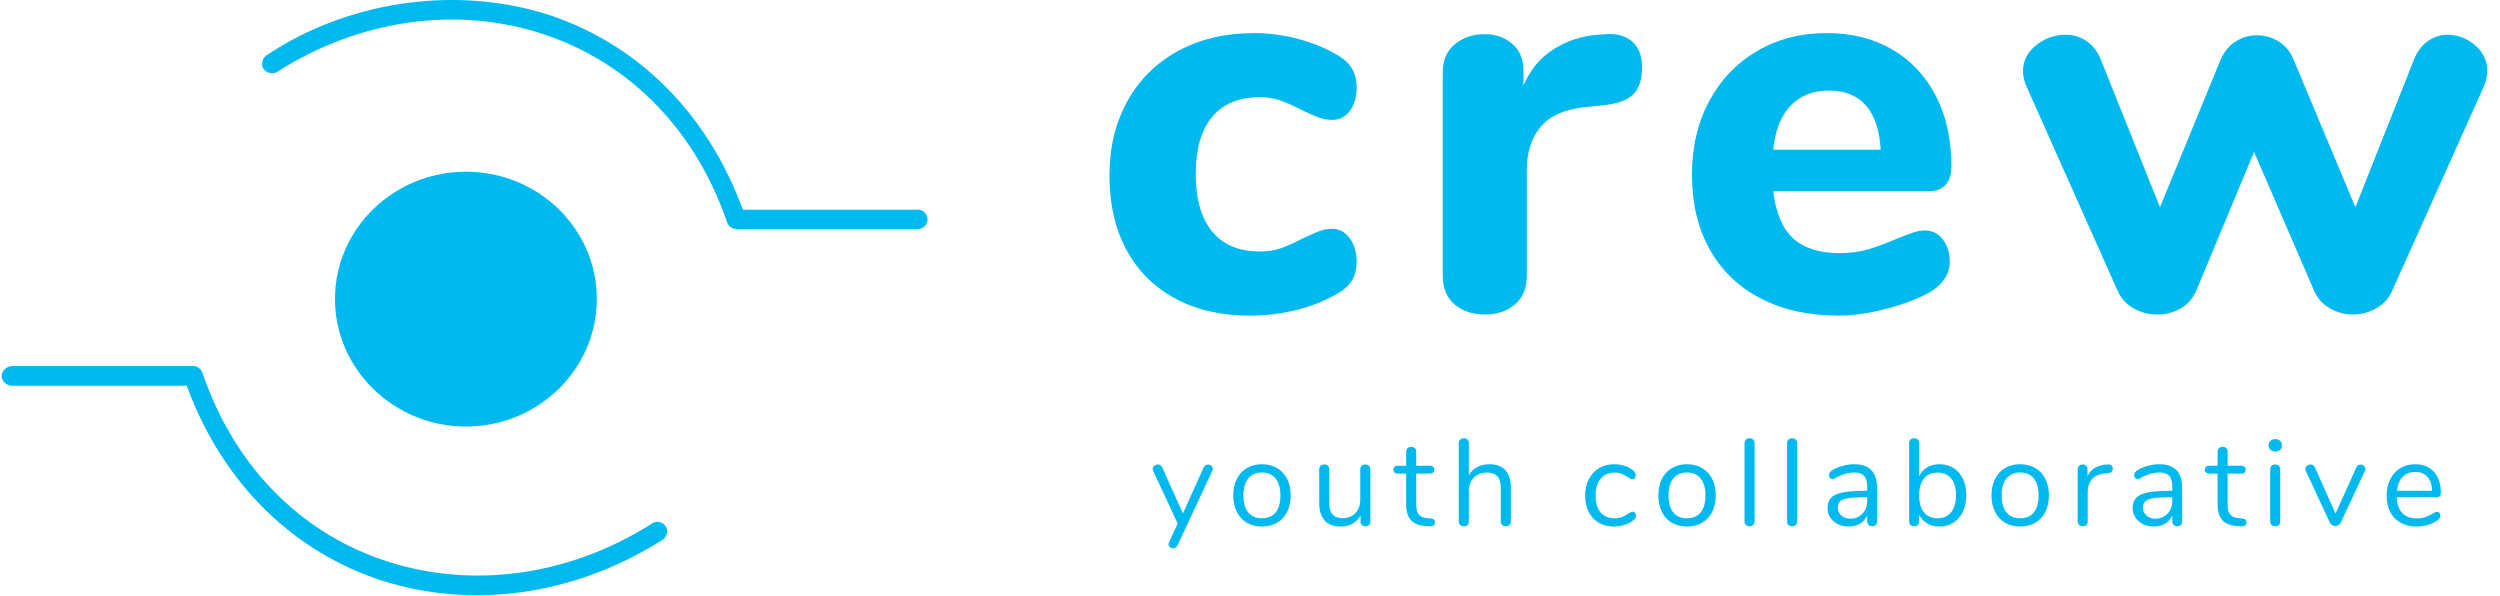
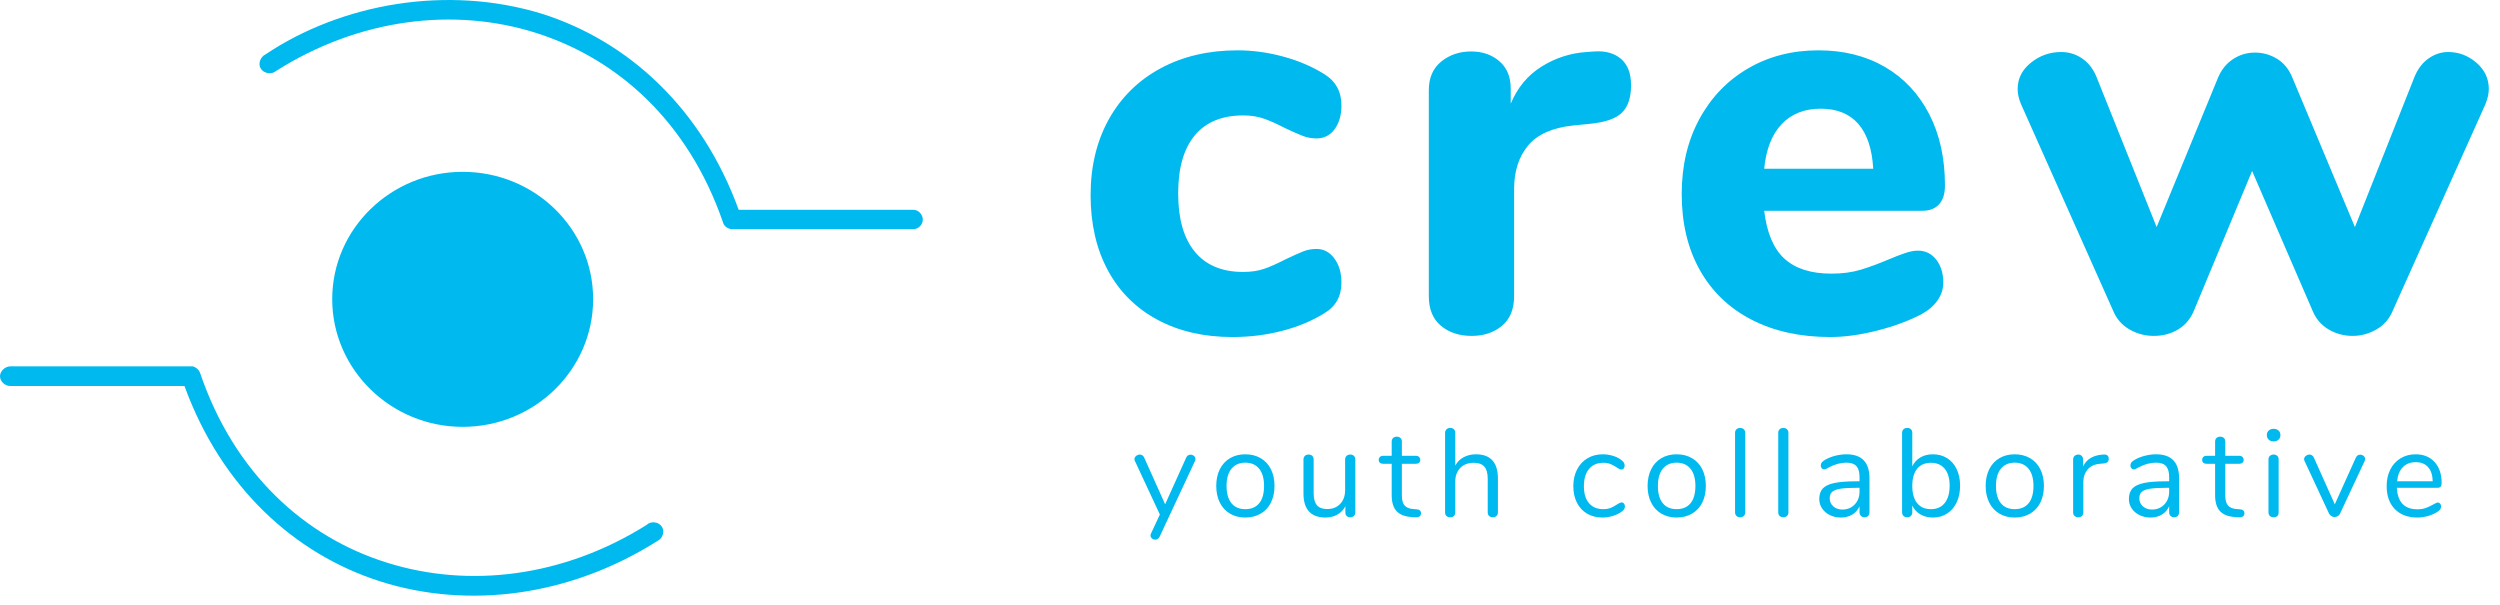
- <svg xmlns="http://www.w3.org/2000/svg" width="105px" height="25px" viewBox="0 0 105 25" version="1.1">
+ <svg xmlns="http://www.w3.org/2000/svg" width="149px" height="36px" viewBox="0 0 149 36" version="1.1">
  <defs />
  <g id="Page-1" stroke="none" stroke-width="1" fill="none" fill-rule="evenodd">
-     <g id="Schedule" transform="translate(-48, -34)" fill="#00BAEF">
-       <g id="header">
-         <g id="cyc-logo-full-color" transform="translate(48.06944, 34)">
-           <path d="M22.86,0.585 C26.485,1.737 29.571,4.54 31.129,8.805 L38.469,8.805 C38.694,8.791 38.889,8.997 38.889,9.219 C38.889,9.425 38.694,9.632 38.469,9.617 L30.859,9.617 C30.679,9.617 30.514,9.499 30.47,9.337 C29.016,5.131 26.05,2.473 22.59,1.382 C19.13,0.29 15.13,0.776 11.64,2.975 C11.459,3.137 11.131,3.093 10.995,2.887 C10.86,2.695 10.966,2.386 11.19,2.281 C14.381,0.156 18.83,-0.656 22.86,0.584 L22.86,0.585 Z M19.498,7.212 C22.538,7.212 24.996,9.602 24.996,12.555 C24.996,15.507 22.538,17.914 19.498,17.914 C16.472,17.914 14,15.507 14,12.555 C14,9.604 16.472,7.212 19.498,7.212 Z M8.119,15.375 C8.254,15.404 8.388,15.523 8.432,15.655 C9.871,19.861 12.837,22.533 16.297,23.611 C19.772,24.703 23.757,24.216 27.248,22.031 C27.428,21.853 27.756,21.897 27.892,22.104 C28.027,22.31 27.921,22.605 27.697,22.709 C24.012,25.026 19.757,25.573 16.043,24.406 C12.403,23.254 9.331,20.45 7.773,16.2 L0.433,16.2 C0.21,16.202 0,16.01 0,15.788 C0,15.582 0.21,15.375 0.434,15.375 L8.119,15.375 Z" id="Combined-Shape" />
-           <g id="Group-5" transform="translate(46.52778, 1.388889)">
-             <path d="M2.759,11.146 C1.871,10.666 1.189,9.985 0.713,9.103 C0.238,8.22 0,7.183 0,5.991 C0,4.799 0.253,3.75 0.76,2.845 C1.267,1.939 1.98,1.238 2.899,0.743 C3.819,0.248 4.879,0 6.079,0 C6.703,0 7.33,0.085 7.962,0.255 C8.593,0.426 9.158,0.666 9.657,0.975 C10.14,1.269 10.382,1.703 10.382,2.276 C10.382,2.678 10.288,3.007 10.101,3.263 C9.914,3.518 9.665,3.646 9.353,3.646 C9.15,3.646 8.959,3.611 8.78,3.541 C8.601,3.472 8.363,3.367 8.067,3.228 C7.74,3.057 7.447,2.926 7.19,2.833 C6.933,2.74 6.641,2.694 6.313,2.694 C5.44,2.694 4.774,2.968 4.314,3.518 C3.854,4.068 3.624,4.869 3.624,5.921 C3.624,6.974 3.854,7.779 4.314,8.336 C4.774,8.894 5.44,9.172 6.313,9.172 C6.641,9.172 6.929,9.13 7.178,9.045 C7.428,8.96 7.732,8.824 8.09,8.638 C8.387,8.499 8.62,8.395 8.792,8.325 C8.963,8.255 9.15,8.22 9.353,8.22 C9.649,8.22 9.895,8.352 10.09,8.615 C10.284,8.878 10.382,9.211 10.382,9.614 C10.382,10.186 10.14,10.612 9.657,10.891 C9.158,11.2 8.581,11.44 7.927,11.611 C7.272,11.781 6.586,11.866 5.869,11.866 C4.684,11.866 3.648,11.626 2.759,11.146 Z M21.96,0.36 C22.232,0.6 22.369,0.96 22.369,1.44 C22.369,1.951 22.244,2.33 21.995,2.578 C21.745,2.825 21.301,2.98 20.662,3.042 L19.96,3.112 C19.103,3.205 18.483,3.483 18.102,3.948 C17.72,4.412 17.529,5.008 17.529,5.736 L17.529,10.171 C17.529,10.713 17.361,11.123 17.026,11.402 C16.691,11.68 16.274,11.82 15.775,11.82 C15.261,11.82 14.836,11.68 14.501,11.402 C14.165,11.123 13.998,10.713 13.998,10.171 L13.998,1.649 C13.998,1.138 14.169,0.743 14.512,0.464 C14.855,0.186 15.268,0.046 15.752,0.046 C16.219,0.046 16.609,0.182 16.921,0.453 C17.232,0.724 17.388,1.099 17.388,1.579 L17.388,2.206 C17.669,1.54 18.094,1.029 18.663,0.673 C19.232,0.317 19.851,0.116 20.522,0.07 L20.849,0.046 C21.317,0.015 21.687,0.12 21.96,0.36 Z M34.999,8.662 C35.194,8.909 35.291,9.227 35.291,9.614 C35.291,9.877 35.213,10.121 35.057,10.345 C34.901,10.57 34.683,10.759 34.403,10.914 C33.873,11.193 33.257,11.421 32.555,11.599 C31.854,11.777 31.207,11.866 30.615,11.866 C29.368,11.866 28.28,11.626 27.353,11.146 C26.425,10.666 25.712,9.981 25.213,9.091 C24.714,8.201 24.465,7.152 24.465,5.945 C24.465,4.784 24.707,3.754 25.19,2.856 C25.673,1.958 26.343,1.258 27.201,0.755 C28.058,0.252 29.032,0 30.124,0 C31.168,0 32.084,0.228 32.871,0.685 C33.658,1.142 34.27,1.792 34.707,2.636 C35.143,3.479 35.361,4.466 35.361,5.596 C35.361,5.937 35.279,6.196 35.116,6.374 C34.952,6.552 34.722,6.641 34.426,6.641 L27.879,6.641 C27.988,7.555 28.269,8.216 28.721,8.627 C29.173,9.037 29.82,9.242 30.661,9.242 C31.113,9.242 31.519,9.188 31.877,9.08 C32.236,8.971 32.633,8.824 33.07,8.638 C33.288,8.545 33.498,8.464 33.701,8.395 C33.904,8.325 34.083,8.29 34.239,8.29 C34.551,8.29 34.804,8.414 34.999,8.662 Z M28.604,3.054 C28.198,3.479 27.957,4.095 27.879,4.9 L32.392,4.9 C32.345,4.079 32.138,3.46 31.772,3.042 C31.406,2.624 30.887,2.415 30.217,2.415 C29.547,2.415 29.009,2.628 28.604,3.054 Z M55.392,0.325 C55.641,0.155 55.906,0.07 56.187,0.07 C56.623,0.07 57.013,0.217 57.356,0.511 C57.699,0.805 57.87,1.169 57.87,1.602 C57.87,1.788 57.824,1.997 57.73,2.229 L53.895,10.775 C53.755,11.115 53.529,11.375 53.217,11.553 C52.905,11.731 52.578,11.82 52.235,11.82 C51.877,11.82 51.545,11.731 51.241,11.553 C50.937,11.375 50.715,11.115 50.575,10.775 L48.073,4.993 L45.665,10.775 C45.524,11.115 45.306,11.375 45.01,11.553 C44.714,11.731 44.379,11.82 44.005,11.82 C43.646,11.82 43.311,11.731 42.999,11.553 C42.687,11.375 42.461,11.115 42.321,10.775 L38.51,2.229 C38.416,2.013 38.369,1.804 38.369,1.602 C38.369,1.169 38.552,0.805 38.919,0.511 C39.285,0.217 39.702,0.07 40.17,0.07 C40.482,0.07 40.766,0.155 41.023,0.325 C41.28,0.495 41.479,0.743 41.619,1.068 L44.121,7.315 L46.67,1.115 C46.81,0.79 47.017,0.538 47.29,0.36 C47.563,0.182 47.863,0.093 48.19,0.093 C48.517,0.093 48.821,0.178 49.102,0.348 C49.382,0.519 49.593,0.774 49.733,1.115 L52.329,7.315 L54.807,1.068 C54.948,0.743 55.142,0.495 55.392,0.325 Z" id="crew" />
-             <path d="M4.137,18.124 C4.189,18.124 4.236,18.141 4.278,18.176 C4.319,18.21 4.34,18.253 4.34,18.305 C4.34,18.336 4.333,18.364 4.319,18.388 L2.856,21.522 C2.839,21.56 2.813,21.59 2.78,21.61 C2.747,21.631 2.714,21.641 2.679,21.641 C2.627,21.641 2.581,21.625 2.541,21.592 C2.501,21.559 2.481,21.517 2.481,21.466 C2.481,21.438 2.488,21.41 2.502,21.383 L2.866,20.602 L1.835,18.388 C1.821,18.364 1.814,18.338 1.814,18.31 C1.814,18.259 1.838,18.214 1.885,18.176 C1.931,18.138 1.983,18.119 2.038,18.119 C2.073,18.119 2.107,18.129 2.14,18.15 C2.173,18.171 2.198,18.2 2.215,18.238 L3.085,20.178 L3.955,18.248 C3.993,18.166 4.054,18.124 4.137,18.124 Z M5.771,20.566 C5.588,20.459 5.448,20.306 5.349,20.108 C5.25,19.909 5.2,19.679 5.2,19.417 C5.2,19.155 5.25,18.925 5.349,18.727 C5.448,18.528 5.588,18.376 5.771,18.269 C5.953,18.162 6.164,18.109 6.403,18.109 C6.643,18.109 6.855,18.162 7.039,18.269 C7.223,18.376 7.364,18.528 7.463,18.727 C7.562,18.925 7.612,19.155 7.612,19.417 C7.612,19.679 7.562,19.909 7.463,20.108 C7.364,20.306 7.223,20.459 7.039,20.566 C6.855,20.672 6.643,20.726 6.403,20.726 C6.164,20.726 5.953,20.672 5.771,20.566 Z M6.979,20.134 C7.113,19.97 7.179,19.731 7.179,19.417 C7.179,19.11 7.112,18.873 6.976,18.706 C6.841,18.539 6.65,18.455 6.403,18.455 C6.157,18.455 5.966,18.539 5.83,18.706 C5.695,18.873 5.627,19.11 5.627,19.417 C5.627,19.728 5.694,19.966 5.828,20.131 C5.962,20.297 6.153,20.379 6.403,20.379 C6.653,20.379 6.845,20.297 6.979,20.134 Z M10.901,18.176 C10.938,18.214 10.956,18.264 10.956,18.326 L10.956,20.514 C10.956,20.572 10.938,20.621 10.901,20.659 C10.865,20.697 10.814,20.716 10.748,20.716 C10.685,20.716 10.636,20.697 10.599,20.661 C10.563,20.625 10.545,20.578 10.545,20.519 L10.545,20.26 C10.465,20.412 10.353,20.528 10.209,20.607 C10.065,20.686 9.902,20.726 9.722,20.726 C9.42,20.726 9.192,20.642 9.039,20.475 C8.887,20.308 8.81,20.06 8.81,19.733 L8.81,18.326 C8.81,18.264 8.829,18.214 8.867,18.176 C8.906,18.138 8.958,18.119 9.024,18.119 C9.09,18.119 9.141,18.138 9.177,18.176 C9.214,18.214 9.232,18.264 9.232,18.326 L9.232,19.722 C9.232,19.947 9.277,20.111 9.367,20.216 C9.458,20.322 9.6,20.374 9.795,20.374 C10.017,20.374 10.196,20.303 10.331,20.159 C10.466,20.016 10.534,19.828 10.534,19.593 L10.534,18.326 C10.534,18.264 10.553,18.214 10.591,18.176 C10.63,18.138 10.682,18.119 10.748,18.119 C10.814,18.119 10.865,18.138 10.901,18.176 Z M13.675,20.55 C13.675,20.609 13.654,20.653 13.61,20.682 C13.567,20.711 13.502,20.722 13.415,20.716 L13.274,20.705 C12.997,20.684 12.792,20.602 12.66,20.457 C12.528,20.312 12.462,20.093 12.462,19.8 L12.462,18.502 L12.113,18.502 C12.054,18.502 12.008,18.487 11.975,18.458 C11.942,18.428 11.925,18.39 11.925,18.341 C11.925,18.29 11.942,18.248 11.975,18.217 C12.008,18.186 12.054,18.171 12.113,18.171 L12.462,18.171 L12.462,17.586 C12.462,17.521 12.481,17.47 12.519,17.434 C12.557,17.397 12.609,17.379 12.675,17.379 C12.738,17.379 12.788,17.397 12.826,17.434 C12.865,17.47 12.884,17.521 12.884,17.586 L12.884,18.171 L13.462,18.171 C13.517,18.171 13.562,18.186 13.595,18.217 C13.628,18.248 13.644,18.29 13.644,18.341 C13.644,18.39 13.628,18.428 13.595,18.458 C13.562,18.487 13.517,18.502 13.462,18.502 L12.884,18.502 L12.884,19.821 C12.884,20.01 12.923,20.147 13.001,20.232 C13.079,20.316 13.196,20.364 13.352,20.374 L13.493,20.384 C13.615,20.395 13.675,20.45 13.675,20.55 Z M16.629,18.359 C16.782,18.527 16.858,18.776 16.858,19.107 L16.858,20.509 C16.858,20.574 16.839,20.625 16.801,20.661 C16.763,20.697 16.712,20.716 16.65,20.716 C16.584,20.716 16.532,20.697 16.494,20.661 C16.455,20.625 16.436,20.574 16.436,20.509 L16.436,19.117 C16.436,18.893 16.39,18.728 16.298,18.621 C16.206,18.514 16.06,18.46 15.858,18.46 C15.626,18.46 15.44,18.531 15.301,18.672 C15.162,18.814 15.093,19.005 15.093,19.247 L15.093,20.509 C15.093,20.574 15.074,20.625 15.038,20.661 C15.001,20.697 14.95,20.716 14.884,20.716 C14.818,20.716 14.766,20.697 14.728,20.661 C14.69,20.625 14.671,20.574 14.671,20.509 L14.671,17.219 C14.671,17.16 14.691,17.112 14.731,17.074 C14.771,17.036 14.822,17.017 14.884,17.017 C14.95,17.017 15.001,17.035 15.038,17.072 C15.074,17.108 15.093,17.157 15.093,17.219 L15.093,18.574 C15.176,18.422 15.292,18.307 15.442,18.228 C15.591,18.148 15.761,18.109 15.952,18.109 C16.251,18.109 16.476,18.192 16.629,18.359 Z M20.549,20.566 C20.367,20.459 20.227,20.307 20.128,20.11 C20.029,19.914 19.979,19.686 19.979,19.428 C19.979,19.169 20.03,18.94 20.133,18.74 C20.235,18.54 20.378,18.384 20.562,18.274 C20.747,18.164 20.958,18.109 21.198,18.109 C21.33,18.109 21.461,18.127 21.591,18.163 C21.721,18.199 21.835,18.252 21.932,18.321 C21.995,18.362 22.039,18.403 22.065,18.442 C22.091,18.482 22.104,18.526 22.104,18.574 C22.104,18.622 22.091,18.662 22.065,18.693 C22.039,18.724 22.005,18.74 21.964,18.74 C21.939,18.74 21.913,18.733 21.885,18.719 C21.858,18.705 21.834,18.691 21.815,18.678 C21.796,18.664 21.783,18.655 21.776,18.652 C21.686,18.593 21.6,18.547 21.518,18.512 C21.437,18.478 21.337,18.46 21.219,18.46 C20.965,18.46 20.768,18.546 20.628,18.716 C20.487,18.887 20.417,19.124 20.417,19.428 C20.417,19.731 20.487,19.966 20.628,20.131 C20.768,20.297 20.965,20.379 21.219,20.379 C21.337,20.379 21.438,20.362 21.523,20.328 C21.609,20.293 21.694,20.247 21.781,20.188 C21.819,20.164 21.856,20.143 21.891,20.126 C21.925,20.109 21.955,20.1 21.979,20.1 C22.017,20.1 22.049,20.116 22.076,20.147 C22.102,20.178 22.115,20.217 22.115,20.266 C22.115,20.31 22.102,20.351 22.078,20.387 C22.054,20.423 22.009,20.464 21.943,20.509 C21.845,20.574 21.728,20.627 21.591,20.666 C21.454,20.706 21.316,20.726 21.177,20.726 C20.941,20.726 20.732,20.672 20.549,20.566 Z M23.623,20.566 C23.441,20.459 23.3,20.306 23.201,20.108 C23.102,19.909 23.053,19.679 23.053,19.417 C23.053,19.155 23.102,18.925 23.201,18.727 C23.3,18.528 23.441,18.376 23.623,18.269 C23.805,18.162 24.016,18.109 24.256,18.109 C24.495,18.109 24.707,18.162 24.891,18.269 C25.075,18.376 25.217,18.528 25.316,18.727 C25.415,18.925 25.464,19.155 25.464,19.417 C25.464,19.679 25.415,19.909 25.316,20.108 C25.217,20.306 25.075,20.459 24.891,20.566 C24.707,20.672 24.495,20.726 24.256,20.726 C24.016,20.726 23.805,20.672 23.623,20.566 Z M24.831,20.134 C24.965,19.97 25.032,19.731 25.032,19.417 C25.032,19.11 24.964,18.873 24.829,18.706 C24.693,18.539 24.502,18.455 24.256,18.455 C24.009,18.455 23.818,18.539 23.683,18.706 C23.547,18.873 23.48,19.11 23.48,19.417 C23.48,19.728 23.547,19.966 23.68,20.131 C23.814,20.297 24.006,20.379 24.256,20.379 C24.506,20.379 24.698,20.297 24.831,20.134 Z M26.733,20.661 C26.693,20.625 26.673,20.574 26.673,20.509 L26.673,17.224 C26.673,17.159 26.693,17.108 26.733,17.072 C26.773,17.035 26.824,17.017 26.887,17.017 C26.946,17.017 26.995,17.035 27.035,17.072 C27.075,17.108 27.095,17.159 27.095,17.224 L27.095,20.509 C27.095,20.574 27.075,20.625 27.035,20.661 C26.995,20.697 26.946,20.716 26.887,20.716 C26.824,20.716 26.773,20.697 26.733,20.661 Z M28.52,20.661 C28.48,20.625 28.46,20.574 28.46,20.509 L28.46,17.224 C28.46,17.159 28.48,17.108 28.52,17.072 C28.56,17.035 28.611,17.017 28.674,17.017 C28.733,17.017 28.782,17.035 28.822,17.072 C28.862,17.108 28.882,17.159 28.882,17.224 L28.882,20.509 C28.882,20.574 28.862,20.625 28.822,20.661 C28.782,20.697 28.733,20.716 28.674,20.716 C28.611,20.716 28.56,20.697 28.52,20.661 Z M32.237,19.102 L32.237,20.509 C32.237,20.571 32.218,20.621 32.182,20.659 C32.146,20.697 32.096,20.716 32.034,20.716 C31.971,20.716 31.921,20.697 31.883,20.659 C31.844,20.621 31.825,20.571 31.825,20.509 L31.825,20.26 C31.759,20.409 31.659,20.523 31.523,20.604 C31.388,20.685 31.231,20.726 31.054,20.726 C30.891,20.726 30.741,20.693 30.604,20.628 C30.467,20.562 30.358,20.471 30.278,20.353 C30.198,20.236 30.159,20.107 30.159,19.966 C30.159,19.776 30.207,19.628 30.304,19.523 C30.402,19.418 30.561,19.342 30.784,19.296 C31.006,19.249 31.315,19.226 31.711,19.226 L31.825,19.226 L31.825,19.055 C31.825,18.848 31.783,18.697 31.698,18.6 C31.613,18.503 31.475,18.455 31.284,18.455 C31.047,18.455 30.808,18.519 30.565,18.647 C30.471,18.705 30.405,18.734 30.367,18.734 C30.325,18.734 30.291,18.719 30.263,18.688 C30.235,18.657 30.221,18.617 30.221,18.569 C30.221,18.521 30.236,18.478 30.265,18.442 C30.295,18.406 30.343,18.369 30.409,18.331 C30.53,18.262 30.668,18.208 30.823,18.168 C30.977,18.128 31.131,18.109 31.284,18.109 C31.919,18.109 32.237,18.44 32.237,19.102 Z M31.625,20.185 C31.758,20.046 31.825,19.866 31.825,19.645 L31.825,19.495 L31.731,19.495 C31.426,19.495 31.193,19.508 31.034,19.534 C30.874,19.559 30.76,19.603 30.692,19.663 C30.625,19.723 30.591,19.812 30.591,19.929 C30.591,20.064 30.64,20.175 30.739,20.263 C30.838,20.351 30.962,20.395 31.112,20.395 C31.32,20.395 31.491,20.325 31.625,20.185 Z M35.451,18.269 C35.621,18.376 35.753,18.528 35.847,18.724 C35.94,18.921 35.987,19.148 35.987,19.407 C35.987,19.669 35.94,19.899 35.847,20.097 C35.753,20.296 35.621,20.45 35.451,20.56 C35.281,20.671 35.084,20.726 34.862,20.726 C34.664,20.726 34.492,20.683 34.344,20.597 C34.196,20.51 34.084,20.388 34.008,20.229 L34.008,20.509 C34.008,20.571 33.99,20.621 33.953,20.659 C33.917,20.697 33.866,20.716 33.8,20.716 C33.734,20.716 33.682,20.697 33.644,20.659 C33.605,20.621 33.586,20.571 33.586,20.509 L33.586,17.219 C33.586,17.16 33.605,17.112 33.644,17.074 C33.682,17.036 33.734,17.017 33.8,17.017 C33.866,17.017 33.917,17.035 33.953,17.072 C33.99,17.108 34.008,17.157 34.008,17.219 L34.008,18.605 C34.084,18.447 34.196,18.324 34.344,18.238 C34.492,18.152 34.664,18.109 34.862,18.109 C35.084,18.109 35.281,18.162 35.451,18.269 Z M35.352,20.123 C35.487,19.953 35.555,19.714 35.555,19.407 C35.555,19.107 35.487,18.874 35.352,18.709 C35.216,18.543 35.025,18.46 34.779,18.46 C34.532,18.46 34.342,18.543 34.209,18.709 C34.075,18.874 34.008,19.11 34.008,19.417 C34.008,19.724 34.075,19.961 34.209,20.128 C34.342,20.296 34.532,20.379 34.779,20.379 C35.025,20.379 35.216,20.294 35.352,20.123 Z M37.615,20.566 C37.433,20.459 37.293,20.306 37.194,20.108 C37.095,19.909 37.045,19.679 37.045,19.417 C37.045,19.155 37.095,18.925 37.194,18.727 C37.293,18.528 37.433,18.376 37.615,18.269 C37.798,18.162 38.009,18.109 38.248,18.109 C38.488,18.109 38.7,18.162 38.884,18.269 C39.068,18.376 39.209,18.528 39.308,18.727 C39.407,18.925 39.457,19.155 39.457,19.417 C39.457,19.679 39.407,19.909 39.308,20.108 C39.209,20.306 39.068,20.459 38.884,20.566 C38.7,20.672 38.488,20.726 38.248,20.726 C38.009,20.726 37.798,20.672 37.615,20.566 Z M38.824,20.134 C38.957,19.97 39.024,19.731 39.024,19.417 C39.024,19.11 38.957,18.873 38.821,18.706 C38.686,18.539 38.495,18.455 38.248,18.455 C38.002,18.455 37.811,18.539 37.675,18.706 C37.54,18.873 37.472,19.11 37.472,19.417 C37.472,19.728 37.539,19.966 37.673,20.131 C37.806,20.297 37.998,20.379 38.248,20.379 C38.498,20.379 38.69,20.297 38.824,20.134 Z M42.139,18.295 C42.139,18.35 42.124,18.394 42.093,18.427 C42.061,18.459 42.008,18.479 41.931,18.486 L41.775,18.502 C41.542,18.522 41.37,18.604 41.257,18.747 C41.144,18.891 41.087,19.059 41.087,19.252 L41.087,20.509 C41.087,20.578 41.068,20.629 41.03,20.664 C40.992,20.698 40.942,20.716 40.879,20.716 C40.817,20.716 40.765,20.697 40.725,20.661 C40.685,20.625 40.666,20.574 40.666,20.509 L40.666,18.326 C40.666,18.26 40.686,18.209 40.728,18.173 C40.77,18.137 40.82,18.119 40.879,18.119 C40.935,18.119 40.981,18.137 41.02,18.173 C41.058,18.209 41.077,18.259 41.077,18.321 L41.077,18.61 C41.15,18.459 41.253,18.343 41.387,18.264 C41.521,18.184 41.674,18.138 41.848,18.124 L41.921,18.119 C42.067,18.109 42.139,18.167 42.139,18.295 Z M45.052,19.102 L45.052,20.509 C45.052,20.571 45.033,20.621 44.997,20.659 C44.96,20.697 44.911,20.716 44.848,20.716 C44.786,20.716 44.736,20.697 44.697,20.659 C44.659,20.621 44.64,20.571 44.64,20.509 L44.64,20.26 C44.574,20.409 44.473,20.523 44.338,20.604 C44.203,20.685 44.046,20.726 43.869,20.726 C43.706,20.726 43.556,20.693 43.419,20.628 C43.282,20.562 43.173,20.471 43.093,20.353 C43.013,20.236 42.973,20.107 42.973,19.966 C42.973,19.776 43.022,19.628 43.119,19.523 C43.216,19.418 43.376,19.342 43.598,19.296 C43.821,19.249 44.13,19.226 44.525,19.226 L44.64,19.226 L44.64,19.055 C44.64,18.848 44.598,18.697 44.512,18.6 C44.427,18.503 44.289,18.455 44.098,18.455 C43.862,18.455 43.623,18.519 43.38,18.647 C43.286,18.705 43.22,18.734 43.182,18.734 C43.14,18.734 43.105,18.719 43.078,18.688 C43.05,18.657 43.036,18.617 43.036,18.569 C43.036,18.521 43.051,18.478 43.08,18.442 C43.11,18.406 43.157,18.369 43.223,18.331 C43.345,18.262 43.483,18.208 43.637,18.168 C43.792,18.128 43.946,18.109 44.098,18.109 C44.734,18.109 45.052,18.44 45.052,19.102 Z M44.44,20.185 C44.573,20.046 44.64,19.866 44.64,19.645 L44.64,19.495 L44.546,19.495 C44.241,19.495 44.008,19.508 43.848,19.534 C43.689,19.559 43.575,19.603 43.507,19.663 C43.44,19.723 43.406,19.812 43.406,19.929 C43.406,20.064 43.455,20.175 43.554,20.263 C43.653,20.351 43.777,20.395 43.927,20.395 C44.135,20.395 44.306,20.325 44.44,20.185 Z M47.755,20.55 C47.755,20.609 47.734,20.653 47.69,20.682 C47.647,20.711 47.582,20.722 47.495,20.716 L47.354,20.705 C47.076,20.684 46.872,20.602 46.74,20.457 C46.608,20.312 46.542,20.093 46.542,19.8 L46.542,18.502 L46.193,18.502 C46.134,18.502 46.088,18.487 46.055,18.458 C46.022,18.428 46.005,18.39 46.005,18.341 C46.005,18.29 46.022,18.248 46.055,18.217 C46.088,18.186 46.134,18.171 46.193,18.171 L46.542,18.171 L46.542,17.586 C46.542,17.521 46.561,17.47 46.599,17.434 C46.637,17.397 46.689,17.379 46.755,17.379 C46.818,17.379 46.868,17.397 46.906,17.434 C46.944,17.47 46.964,17.521 46.964,17.586 L46.964,18.171 L47.542,18.171 C47.597,18.171 47.641,18.186 47.674,18.217 C47.707,18.248 47.724,18.29 47.724,18.341 C47.724,18.39 47.707,18.428 47.674,18.458 C47.641,18.487 47.597,18.502 47.542,18.502 L46.964,18.502 L46.964,19.821 C46.964,20.01 47.003,20.147 47.081,20.232 C47.159,20.316 47.276,20.364 47.432,20.374 L47.573,20.384 C47.694,20.395 47.755,20.45 47.755,20.55 Z M48.81,20.661 C48.771,20.625 48.751,20.574 48.751,20.509 L48.751,18.326 C48.751,18.26 48.771,18.209 48.81,18.173 C48.85,18.137 48.902,18.119 48.964,18.119 C49.027,18.119 49.077,18.137 49.115,18.173 C49.153,18.209 49.172,18.26 49.172,18.326 L49.172,20.509 C49.172,20.578 49.153,20.629 49.115,20.664 C49.077,20.698 49.027,20.716 48.964,20.716 C48.902,20.716 48.85,20.697 48.81,20.661 Z M48.761,17.503 C48.709,17.455 48.683,17.391 48.683,17.312 C48.683,17.236 48.709,17.174 48.761,17.126 C48.813,17.078 48.881,17.053 48.964,17.053 C49.047,17.053 49.115,17.078 49.167,17.126 C49.219,17.174 49.245,17.236 49.245,17.312 C49.245,17.391 49.219,17.455 49.167,17.503 C49.115,17.552 49.047,17.576 48.964,17.576 C48.881,17.576 48.813,17.552 48.761,17.503 Z M52.548,18.124 C52.6,18.124 52.647,18.141 52.689,18.176 C52.73,18.21 52.751,18.253 52.751,18.305 C52.751,18.336 52.744,18.364 52.73,18.388 L51.715,20.56 C51.694,20.605 51.663,20.641 51.621,20.666 C51.579,20.692 51.534,20.705 51.486,20.705 C51.44,20.705 51.397,20.692 51.355,20.666 C51.314,20.641 51.281,20.605 51.256,20.56 L50.246,18.388 C50.232,18.364 50.225,18.338 50.225,18.31 C50.225,18.259 50.249,18.214 50.295,18.176 C50.342,18.138 50.394,18.119 50.449,18.119 C50.484,18.119 50.518,18.129 50.551,18.15 C50.584,18.171 50.609,18.2 50.626,18.238 L51.496,20.178 L52.366,18.248 C52.404,18.166 52.465,18.124 52.548,18.124 Z M55.856,20.152 C55.884,20.183 55.898,20.222 55.898,20.271 C55.898,20.357 55.837,20.436 55.715,20.509 C55.59,20.581 55.458,20.635 55.319,20.672 C55.181,20.708 55.045,20.726 54.913,20.726 C54.521,20.726 54.211,20.61 53.984,20.379 C53.756,20.148 53.642,19.829 53.642,19.422 C53.642,19.164 53.693,18.935 53.793,18.737 C53.894,18.539 54.036,18.384 54.218,18.274 C54.4,18.164 54.608,18.109 54.84,18.109 C55.17,18.109 55.432,18.216 55.627,18.429 C55.821,18.643 55.918,18.933 55.918,19.298 C55.918,19.367 55.905,19.417 55.877,19.448 C55.849,19.479 55.804,19.495 55.741,19.495 L54.064,19.495 C54.095,20.088 54.378,20.384 54.913,20.384 C55.049,20.384 55.165,20.366 55.262,20.33 C55.359,20.294 55.464,20.245 55.575,20.183 C55.665,20.131 55.726,20.105 55.757,20.105 C55.795,20.105 55.828,20.121 55.856,20.152 Z M54.312,18.641 C54.178,18.779 54.099,18.974 54.075,19.226 L55.549,19.226 C55.542,18.971 55.477,18.775 55.356,18.639 C55.234,18.503 55.064,18.434 54.845,18.434 C54.623,18.434 54.445,18.503 54.312,18.641 Z" id="youth-collaborative" />
-           </g>
-         </g>
+     <g id="youthcollaborative-fullcolor" fill="#00BAEF" fill-rule="nonzero">
+       <path d="M32.33,0.83 C37.457,2.466 41.822,6.448 44.025,12.505 L54.407,12.505 C54.724,12.484 55,12.778 55,13.092 C55,13.385 54.724,13.679 54.407,13.658 L43.644,13.658 C43.389,13.658 43.156,13.489 43.093,13.261 C41.037,7.286 36.843,3.513 31.949,1.962 C27.056,0.411 21.399,1.102 16.462,4.224 C16.207,4.456 15.742,4.393 15.551,4.1 C15.359,3.827 15.509,3.388 15.826,3.24 C20.339,0.222 26.631,-0.931 32.33,0.83 L32.33,0.83 Z M27.575,10.241 C31.875,10.241 35.351,13.636 35.351,17.83 C35.351,22.023 31.875,25.44 27.575,25.44 C23.297,25.44 19.8,22.022 19.8,17.83 C19.8,13.638 23.297,10.241 27.575,10.241 Z M11.482,21.834 C11.673,21.876 11.863,22.045 11.926,22.232 C13.96,28.206 18.155,32.001 23.048,33.53 C27.963,35.081 33.599,34.39 38.536,31.286 C38.791,31.035 39.255,31.097 39.447,31.39 C39.638,31.684 39.489,32.102 39.171,32.25 C33.96,35.541 27.942,36.317 22.689,34.66 C17.541,33.024 13.197,29.042 10.994,23.006 L0.612,23.006 C0.297,23.009 0,22.736 0,22.422 C0,22.128 0.297,21.835 0.614,21.835 L11.482,21.834 Z" id="Combined-Shape" />
+       <g id="Group-5" transform="translate(65, 3)">
+         <path d="M3.973,16.051 C2.694,15.36 1.712,14.379 1.027,13.108 C0.342,11.837 0,10.344 0,8.627 C0,6.911 0.365,5.4 1.094,4.096 C1.824,2.792 2.851,1.783 4.175,1.07 C5.5,0.357 7.026,0 8.754,0 C9.652,0 10.556,0.123 11.465,0.368 C12.374,0.613 13.188,0.959 13.906,1.404 C14.602,1.828 14.95,2.452 14.95,3.277 C14.95,3.857 14.815,4.33 14.546,4.698 C14.276,5.066 13.917,5.25 13.468,5.25 C13.177,5.25 12.902,5.2 12.643,5.099 C12.385,4.999 12.043,4.849 11.616,4.648 C11.145,4.403 10.724,4.213 10.354,4.08 C9.983,3.946 9.563,3.879 9.091,3.879 C7.834,3.879 6.874,4.275 6.212,5.066 C5.55,5.857 5.219,7.011 5.219,8.527 C5.219,10.043 5.55,11.202 6.212,12.004 C6.874,12.807 7.834,13.208 9.091,13.208 C9.563,13.208 9.978,13.147 10.337,13.024 C10.696,12.902 11.134,12.707 11.65,12.439 C12.077,12.239 12.413,12.088 12.66,11.988 C12.907,11.887 13.177,11.837 13.468,11.837 C13.895,11.837 14.248,12.027 14.529,12.406 C14.81,12.785 14.95,13.264 14.95,13.844 C14.95,14.668 14.602,15.281 13.906,15.683 C13.188,16.129 12.357,16.474 11.414,16.719 C10.472,16.965 9.484,17.087 8.451,17.087 C6.745,17.087 5.253,16.742 3.973,16.051 Z M31.622,0.518 C32.015,0.864 32.211,1.382 32.211,2.073 C32.211,2.809 32.032,3.355 31.672,3.712 C31.313,4.068 30.673,4.291 29.753,4.38 L28.743,4.481 C27.508,4.615 26.616,5.016 26.066,5.685 C25.516,6.353 25.241,7.212 25.241,8.259 L25.241,14.646 C25.241,15.426 25,16.017 24.517,16.418 C24.035,16.82 23.434,17.02 22.716,17.02 C21.975,17.02 21.363,16.82 20.881,16.418 C20.398,16.017 20.157,15.426 20.157,14.646 L20.157,2.374 C20.157,1.638 20.404,1.07 20.898,0.669 C21.392,0.268 21.986,0.067 22.682,0.067 C23.356,0.067 23.917,0.262 24.366,0.652 C24.815,1.042 25.039,1.583 25.039,2.274 L25.039,3.177 C25.443,2.218 26.055,1.482 26.874,0.97 C27.694,0.457 28.586,0.167 29.551,0.1 L30.023,0.067 C30.696,0.022 31.229,0.173 31.622,0.518 Z M50.398,12.473 C50.679,12.829 50.819,13.286 50.819,13.844 C50.819,14.223 50.707,14.574 50.482,14.897 C50.258,15.22 49.944,15.493 49.54,15.716 C48.776,16.117 47.89,16.446 46.88,16.703 C45.87,16.959 44.938,17.087 44.085,17.087 C42.289,17.087 40.724,16.742 39.388,16.051 C38.052,15.36 37.025,14.373 36.307,13.091 C35.589,11.809 35.23,10.299 35.23,8.56 C35.23,6.888 35.577,5.406 36.273,4.113 C36.969,2.82 37.934,1.811 39.169,1.087 C40.404,0.362 41.807,0 43.378,0 C44.882,0 46.201,0.329 47.334,0.986 C48.468,1.644 49.349,2.58 49.977,3.795 C50.606,5.01 50.92,6.431 50.92,8.059 C50.92,8.549 50.802,8.923 50.567,9.179 C50.331,9.435 50,9.563 49.573,9.563 L40.146,9.563 C40.303,10.879 40.707,11.832 41.358,12.422 C42.009,13.013 42.94,13.309 44.152,13.309 C44.803,13.309 45.387,13.231 45.903,13.075 C46.42,12.918 46.992,12.707 47.62,12.439 C47.935,12.305 48.238,12.188 48.53,12.088 C48.821,11.988 49.08,11.938 49.304,11.938 C49.753,11.938 50.118,12.116 50.398,12.473 Z M41.189,4.397 C40.606,5.01 40.258,5.896 40.146,7.056 L46.644,7.056 C46.577,5.874 46.279,4.982 45.752,4.38 C45.224,3.779 44.478,3.478 43.513,3.478 C42.547,3.478 41.773,3.784 41.189,4.397 Z M79.764,0.468 C80.123,0.223 80.505,0.1 80.909,0.1 C81.538,0.1 82.099,0.312 82.593,0.736 C83.086,1.159 83.333,1.683 83.333,2.307 C83.333,2.575 83.266,2.876 83.131,3.21 L77.609,15.516 C77.407,16.006 77.082,16.379 76.633,16.636 C76.184,16.892 75.712,17.02 75.219,17.02 C74.702,17.02 74.225,16.892 73.788,16.636 C73.35,16.379 73.03,16.006 72.828,15.516 L69.225,7.189 L65.757,15.516 C65.555,16.006 65.241,16.379 64.814,16.636 C64.388,16.892 63.905,17.02 63.366,17.02 C62.85,17.02 62.368,16.892 61.919,16.636 C61.47,16.379 61.144,16.006 60.942,15.516 L55.454,3.21 C55.319,2.898 55.252,2.597 55.252,2.307 C55.252,1.683 55.516,1.159 56.043,0.736 C56.571,0.312 57.171,0.1 57.844,0.1 C58.293,0.1 58.703,0.223 59.073,0.468 C59.444,0.713 59.73,1.07 59.932,1.538 L63.535,10.533 L67.205,1.605 C67.407,1.137 67.704,0.775 68.097,0.518 C68.49,0.262 68.922,0.134 69.394,0.134 C69.865,0.134 70.303,0.256 70.707,0.502 C71.111,0.747 71.414,1.115 71.616,1.605 L75.353,10.533 L78.922,1.538 C79.124,1.07 79.405,0.713 79.764,0.468 Z" id="crew" />
+         <path d="M5.957,24.099 C6.033,24.099 6.1,24.124 6.16,24.173 C6.22,24.223 6.25,24.285 6.25,24.359 C6.25,24.404 6.24,24.444 6.22,24.479 L4.112,28.992 C4.087,29.047 4.051,29.089 4.004,29.119 C3.956,29.149 3.908,29.164 3.857,29.164 C3.782,29.164 3.716,29.14 3.659,29.093 C3.601,29.046 3.572,28.985 3.572,28.91 C3.572,28.871 3.582,28.831 3.603,28.791 L4.128,27.666 L2.643,24.479 C2.622,24.444 2.612,24.407 2.612,24.367 C2.612,24.292 2.646,24.228 2.714,24.173 C2.781,24.119 2.855,24.091 2.935,24.091 C2.985,24.091 3.034,24.106 3.081,24.136 C3.129,24.166 3.165,24.208 3.19,24.263 L4.442,27.056 L5.695,24.278 C5.75,24.158 5.837,24.099 5.957,24.099 Z M8.31,27.614 C8.047,27.46 7.845,27.241 7.702,26.955 C7.56,26.67 7.488,26.338 7.488,25.961 C7.488,25.583 7.56,25.252 7.702,24.966 C7.845,24.681 8.047,24.461 8.31,24.307 C8.572,24.153 8.876,24.076 9.221,24.076 C9.566,24.076 9.871,24.153 10.136,24.307 C10.401,24.461 10.605,24.681 10.747,24.966 C10.89,25.252 10.961,25.583 10.961,25.961 C10.961,26.338 10.89,26.67 10.747,26.955 C10.605,27.241 10.401,27.46 10.136,27.614 C9.871,27.768 9.566,27.845 9.221,27.845 C8.876,27.845 8.572,27.768 8.31,27.614 Z M10.05,26.992 C10.242,26.757 10.338,26.413 10.338,25.961 C10.338,25.519 10.241,25.178 10.046,24.937 C9.851,24.696 9.576,24.575 9.221,24.575 C8.866,24.575 8.591,24.696 8.396,24.937 C8.201,25.178 8.103,25.519 8.103,25.961 C8.103,26.408 8.2,26.75 8.392,26.989 C8.585,27.227 8.861,27.346 9.221,27.346 C9.581,27.346 9.857,27.228 10.05,26.992 Z M15.698,24.173 C15.75,24.228 15.777,24.3 15.777,24.389 L15.777,27.54 C15.777,27.624 15.75,27.694 15.698,27.748 C15.645,27.803 15.572,27.83 15.477,27.83 C15.387,27.83 15.315,27.804 15.263,27.752 C15.21,27.7 15.184,27.632 15.184,27.547 L15.184,27.175 C15.069,27.393 14.908,27.56 14.7,27.674 C14.493,27.788 14.259,27.845 13.999,27.845 C13.564,27.845 13.237,27.725 13.017,27.484 C12.797,27.243 12.687,26.887 12.687,26.415 L12.687,24.389 C12.687,24.3 12.714,24.228 12.769,24.173 C12.824,24.119 12.899,24.091 12.994,24.091 C13.089,24.091 13.163,24.119 13.215,24.173 C13.268,24.228 13.294,24.3 13.294,24.389 L13.294,26.4 C13.294,26.723 13.359,26.96 13.489,27.112 C13.619,27.263 13.824,27.339 14.104,27.339 C14.424,27.339 14.682,27.236 14.877,27.03 C15.072,26.824 15.169,26.552 15.169,26.214 L15.169,24.389 C15.169,24.3 15.197,24.228 15.252,24.173 C15.307,24.119 15.382,24.091 15.477,24.091 C15.572,24.091 15.645,24.119 15.698,24.173 Z M19.692,27.592 C19.692,27.676 19.661,27.74 19.599,27.782 C19.536,27.824 19.443,27.84 19.317,27.83 L19.115,27.815 C18.715,27.786 18.42,27.666 18.23,27.458 C18.04,27.249 17.945,26.934 17.945,26.512 L17.945,24.642 L17.442,24.642 C17.357,24.642 17.291,24.621 17.244,24.579 C17.196,24.537 17.172,24.481 17.172,24.412 C17.172,24.337 17.196,24.278 17.244,24.233 C17.291,24.188 17.357,24.166 17.442,24.166 L17.945,24.166 L17.945,23.324 C17.945,23.23 17.972,23.157 18.027,23.104 C18.083,23.052 18.157,23.026 18.253,23.026 C18.343,23.026 18.415,23.052 18.47,23.104 C18.525,23.157 18.552,23.23 18.552,23.324 L18.552,24.166 L19.385,24.166 C19.465,24.166 19.529,24.188 19.576,24.233 C19.624,24.278 19.648,24.337 19.648,24.412 C19.648,24.481 19.624,24.537 19.576,24.579 C19.529,24.621 19.465,24.642 19.385,24.642 L18.552,24.642 L18.552,26.542 C18.552,26.815 18.609,27.012 18.721,27.134 C18.834,27.256 19.002,27.324 19.227,27.339 L19.43,27.354 C19.605,27.369 19.692,27.448 19.692,27.592 Z M23.946,24.438 C24.166,24.678 24.276,25.037 24.276,25.514 L24.276,27.532 C24.276,27.627 24.248,27.7 24.193,27.752 C24.138,27.804 24.066,27.83 23.976,27.83 C23.881,27.83 23.806,27.804 23.751,27.752 C23.696,27.7 23.668,27.627 23.668,27.532 L23.668,25.529 C23.668,25.206 23.602,24.968 23.47,24.814 C23.337,24.66 23.126,24.583 22.836,24.583 C22.501,24.583 22.233,24.685 22.033,24.888 C21.833,25.092 21.733,25.367 21.733,25.715 L21.733,27.532 C21.733,27.627 21.707,27.7 21.655,27.752 C21.602,27.804 21.528,27.83 21.433,27.83 C21.338,27.83 21.263,27.804 21.208,27.752 C21.153,27.7 21.126,27.627 21.126,27.532 L21.126,22.795 C21.126,22.711 21.155,22.641 21.212,22.587 C21.27,22.532 21.343,22.505 21.433,22.505 C21.528,22.505 21.602,22.531 21.655,22.583 C21.707,22.635 21.733,22.706 21.733,22.795 L21.733,24.747 C21.853,24.528 22.021,24.362 22.236,24.248 C22.451,24.134 22.696,24.076 22.971,24.076 C23.401,24.076 23.726,24.197 23.946,24.438 Z M29.591,27.614 C29.329,27.46 29.126,27.242 28.984,26.959 C28.841,26.676 28.77,26.348 28.77,25.976 C28.77,25.603 28.844,25.273 28.991,24.985 C29.139,24.697 29.345,24.474 29.61,24.315 C29.875,24.156 30.18,24.076 30.525,24.076 C30.715,24.076 30.904,24.102 31.091,24.155 C31.279,24.207 31.442,24.282 31.582,24.382 C31.673,24.441 31.736,24.5 31.774,24.557 C31.811,24.614 31.83,24.677 31.83,24.747 C31.83,24.816 31.811,24.873 31.774,24.918 C31.736,24.963 31.688,24.985 31.628,24.985 C31.592,24.985 31.555,24.975 31.515,24.955 C31.475,24.935 31.441,24.916 31.414,24.896 C31.386,24.876 31.368,24.863 31.358,24.858 C31.227,24.774 31.104,24.707 30.986,24.657 C30.869,24.608 30.725,24.583 30.555,24.583 C30.19,24.583 29.906,24.706 29.704,24.952 C29.501,25.197 29.4,25.539 29.4,25.976 C29.4,26.413 29.501,26.75 29.704,26.989 C29.906,27.227 30.19,27.346 30.555,27.346 C30.725,27.346 30.871,27.321 30.994,27.272 C31.116,27.222 31.24,27.155 31.365,27.071 C31.42,27.036 31.472,27.006 31.523,26.981 C31.573,26.956 31.615,26.944 31.65,26.944 C31.705,26.944 31.751,26.966 31.789,27.011 C31.826,27.056 31.845,27.113 31.845,27.182 C31.845,27.247 31.828,27.305 31.793,27.357 C31.757,27.41 31.693,27.468 31.598,27.532 C31.457,27.627 31.289,27.702 31.091,27.76 C30.894,27.817 30.695,27.845 30.495,27.845 C30.155,27.845 29.854,27.768 29.591,27.614 Z M34.017,27.614 C33.755,27.46 33.552,27.241 33.41,26.955 C33.267,26.67 33.196,26.338 33.196,25.961 C33.196,25.583 33.267,25.252 33.41,24.966 C33.552,24.681 33.755,24.461 34.017,24.307 C34.28,24.153 34.583,24.076 34.928,24.076 C35.273,24.076 35.578,24.153 35.843,24.307 C36.108,24.461 36.312,24.681 36.455,24.966 C36.597,25.252 36.668,25.583 36.668,25.961 C36.668,26.338 36.597,26.67 36.455,26.955 C36.312,27.241 36.108,27.46 35.843,27.614 C35.578,27.768 35.273,27.845 34.928,27.845 C34.583,27.845 34.28,27.768 34.017,27.614 Z M35.757,26.992 C35.95,26.757 36.046,26.413 36.046,25.961 C36.046,25.519 35.948,25.178 35.753,24.937 C35.558,24.696 35.283,24.575 34.928,24.575 C34.573,24.575 34.298,24.696 34.103,24.937 C33.908,25.178 33.811,25.519 33.811,25.961 C33.811,26.408 33.907,26.75 34.1,26.989 C34.292,27.227 34.568,27.346 34.928,27.346 C35.288,27.346 35.565,27.228 35.757,26.992 Z M38.495,27.752 C38.438,27.7 38.409,27.627 38.409,27.532 L38.409,22.803 C38.409,22.708 38.438,22.635 38.495,22.583 C38.553,22.531 38.627,22.505 38.717,22.505 C38.802,22.505 38.873,22.531 38.93,22.583 C38.988,22.635 39.017,22.708 39.017,22.803 L39.017,27.532 C39.017,27.627 38.988,27.7 38.93,27.752 C38.873,27.804 38.802,27.83 38.717,27.83 C38.627,27.83 38.553,27.804 38.495,27.752 Z M41.069,27.752 C41.011,27.7 40.983,27.627 40.983,27.532 L40.983,22.803 C40.983,22.708 41.011,22.635 41.069,22.583 C41.126,22.531 41.2,22.505 41.29,22.505 C41.375,22.505 41.446,22.531 41.504,22.583 C41.561,22.635 41.59,22.708 41.59,22.803 L41.59,27.532 C41.59,27.627 41.561,27.7 41.504,27.752 C41.446,27.804 41.375,27.83 41.29,27.83 C41.2,27.83 41.126,27.804 41.069,27.752 Z M46.421,25.506 L46.421,27.532 C46.421,27.622 46.395,27.694 46.342,27.748 C46.29,27.803 46.218,27.83 46.128,27.83 C46.038,27.83 45.966,27.803 45.911,27.748 C45.856,27.694 45.828,27.622 45.828,27.532 L45.828,27.175 C45.733,27.388 45.588,27.554 45.393,27.67 C45.198,27.787 44.973,27.845 44.718,27.845 C44.483,27.845 44.267,27.798 44.07,27.704 C43.872,27.609 43.716,27.478 43.601,27.309 C43.486,27.14 43.428,26.954 43.428,26.75 C43.428,26.477 43.498,26.265 43.638,26.114 C43.778,25.962 44.008,25.853 44.328,25.786 C44.648,25.719 45.093,25.685 45.663,25.685 L45.828,25.685 L45.828,25.439 C45.828,25.142 45.767,24.923 45.645,24.784 C45.522,24.645 45.323,24.575 45.048,24.575 C44.708,24.575 44.363,24.667 44.013,24.851 C43.878,24.935 43.783,24.978 43.728,24.978 C43.668,24.978 43.618,24.955 43.578,24.911 C43.538,24.866 43.518,24.809 43.518,24.739 C43.518,24.67 43.54,24.609 43.582,24.557 C43.625,24.505 43.693,24.451 43.788,24.397 C43.963,24.297 44.162,24.219 44.385,24.162 C44.607,24.105 44.828,24.076 45.048,24.076 C45.963,24.076 46.421,24.553 46.421,25.506 Z M45.54,27.067 C45.732,26.866 45.828,26.606 45.828,26.289 L45.828,26.073 L45.693,26.073 C45.253,26.073 44.918,26.091 44.688,26.128 C44.458,26.166 44.295,26.228 44.197,26.315 C44.1,26.402 44.051,26.529 44.051,26.698 C44.051,26.892 44.122,27.052 44.265,27.179 C44.407,27.305 44.586,27.369 44.801,27.369 C45.101,27.369 45.347,27.268 45.54,27.067 Z M51.049,24.307 C51.294,24.461 51.484,24.68 51.619,24.963 C51.754,25.246 51.822,25.574 51.822,25.946 C51.822,26.323 51.754,26.655 51.619,26.94 C51.484,27.226 51.294,27.448 51.049,27.607 C50.804,27.766 50.522,27.845 50.202,27.845 C49.917,27.845 49.668,27.783 49.455,27.659 C49.243,27.535 49.082,27.359 48.972,27.13 L48.972,27.532 C48.972,27.622 48.945,27.694 48.893,27.748 C48.84,27.803 48.767,27.83 48.672,27.83 C48.577,27.83 48.502,27.803 48.447,27.748 C48.392,27.694 48.364,27.622 48.364,27.532 L48.364,22.795 C48.364,22.711 48.392,22.641 48.447,22.587 C48.502,22.532 48.577,22.505 48.672,22.505 C48.767,22.505 48.84,22.531 48.893,22.583 C48.945,22.635 48.972,22.706 48.972,22.795 L48.972,24.791 C49.082,24.563 49.243,24.387 49.455,24.263 C49.668,24.138 49.917,24.076 50.202,24.076 C50.522,24.076 50.804,24.153 51.049,24.307 Z M50.907,26.978 C51.102,26.732 51.199,26.388 51.199,25.946 C51.199,25.514 51.102,25.179 50.907,24.94 C50.712,24.702 50.437,24.583 50.082,24.583 C49.727,24.583 49.453,24.702 49.26,24.94 C49.068,25.179 48.972,25.519 48.972,25.961 C48.972,26.403 49.068,26.744 49.26,26.985 C49.453,27.226 49.727,27.346 50.082,27.346 C50.437,27.346 50.712,27.223 50.907,26.978 Z M54.166,27.614 C53.904,27.46 53.701,27.241 53.559,26.955 C53.416,26.67 53.345,26.338 53.345,25.961 C53.345,25.583 53.416,25.252 53.559,24.966 C53.701,24.681 53.904,24.461 54.166,24.307 C54.429,24.153 54.732,24.076 55.078,24.076 C55.423,24.076 55.727,24.153 55.992,24.307 C56.258,24.461 56.461,24.681 56.604,24.966 C56.746,25.252 56.818,25.583 56.818,25.961 C56.818,26.338 56.746,26.67 56.604,26.955 C56.461,27.241 56.258,27.46 55.992,27.614 C55.727,27.768 55.423,27.845 55.078,27.845 C54.732,27.845 54.429,27.768 54.166,27.614 Z M55.906,26.992 C56.099,26.757 56.195,26.413 56.195,25.961 C56.195,25.519 56.098,25.178 55.903,24.937 C55.707,24.696 55.433,24.575 55.078,24.575 C54.722,24.575 54.448,24.696 54.252,24.937 C54.057,25.178 53.96,25.519 53.96,25.961 C53.96,26.408 54.056,26.75 54.249,26.989 C54.441,27.227 54.717,27.346 55.078,27.346 C55.438,27.346 55.714,27.228 55.906,26.992 Z M60.681,24.345 C60.681,24.424 60.658,24.487 60.613,24.534 C60.568,24.582 60.491,24.61 60.381,24.62 L60.156,24.642 C59.821,24.672 59.572,24.79 59.41,24.996 C59.247,25.202 59.166,25.444 59.166,25.722 L59.166,27.532 C59.166,27.632 59.138,27.706 59.083,27.756 C59.028,27.806 58.956,27.83 58.866,27.83 C58.776,27.83 58.702,27.804 58.645,27.752 C58.587,27.7 58.558,27.627 58.558,27.532 L58.558,24.389 C58.558,24.295 58.588,24.222 58.648,24.17 C58.708,24.117 58.781,24.091 58.866,24.091 C58.946,24.091 59.013,24.117 59.068,24.17 C59.123,24.222 59.151,24.292 59.151,24.382 L59.151,24.799 C59.256,24.58 59.405,24.414 59.597,24.3 C59.79,24.186 60.011,24.119 60.261,24.099 L60.366,24.091 C60.576,24.076 60.681,24.161 60.681,24.345 Z M64.874,25.506 L64.874,27.532 C64.874,27.622 64.848,27.694 64.795,27.748 C64.743,27.803 64.672,27.83 64.582,27.83 C64.492,27.83 64.419,27.803 64.364,27.748 C64.309,27.694 64.282,27.622 64.282,27.532 L64.282,27.175 C64.187,27.388 64.042,27.554 63.847,27.67 C63.652,27.787 63.427,27.845 63.172,27.845 C62.937,27.845 62.72,27.798 62.523,27.704 C62.325,27.609 62.169,27.478 62.054,27.309 C61.939,27.14 61.882,26.954 61.882,26.75 C61.882,26.477 61.952,26.265 62.092,26.114 C62.232,25.962 62.462,25.853 62.782,25.786 C63.102,25.719 63.547,25.685 64.117,25.685 L64.282,25.685 L64.282,25.439 C64.282,25.142 64.22,24.923 64.098,24.784 C63.975,24.645 63.777,24.575 63.502,24.575 C63.162,24.575 62.817,24.667 62.467,24.851 C62.332,24.935 62.237,24.978 62.182,24.978 C62.122,24.978 62.072,24.955 62.032,24.911 C61.992,24.866 61.972,24.809 61.972,24.739 C61.972,24.67 61.993,24.609 62.035,24.557 C62.078,24.505 62.147,24.451 62.242,24.397 C62.417,24.297 62.615,24.219 62.838,24.162 C63.06,24.105 63.282,24.076 63.502,24.076 C64.417,24.076 64.874,24.553 64.874,25.506 Z M63.993,27.067 C64.185,26.866 64.282,26.606 64.282,26.289 L64.282,26.073 L64.147,26.073 C63.707,26.073 63.372,26.091 63.142,26.128 C62.912,26.166 62.748,26.228 62.65,26.315 C62.553,26.402 62.504,26.529 62.504,26.698 C62.504,26.892 62.575,27.052 62.718,27.179 C62.86,27.305 63.039,27.369 63.254,27.369 C63.554,27.369 63.8,27.268 63.993,27.067 Z M68.767,27.592 C68.767,27.676 68.736,27.74 68.674,27.782 C68.611,27.824 68.518,27.84 68.392,27.83 L68.19,27.815 C67.79,27.786 67.495,27.666 67.305,27.458 C67.115,27.249 67.02,26.934 67.02,26.512 L67.02,24.642 L66.517,24.642 C66.432,24.642 66.366,24.621 66.319,24.579 C66.271,24.537 66.248,24.481 66.248,24.412 C66.248,24.337 66.271,24.278 66.319,24.233 C66.366,24.188 66.432,24.166 66.517,24.166 L67.02,24.166 L67.02,23.324 C67.02,23.23 67.047,23.157 67.103,23.104 C67.158,23.052 67.232,23.026 67.328,23.026 C67.418,23.026 67.49,23.052 67.545,23.104 C67.6,23.157 67.627,23.23 67.627,23.324 L67.627,24.166 L68.46,24.166 C68.54,24.166 68.604,24.188 68.651,24.233 C68.699,24.278 68.722,24.337 68.722,24.412 C68.722,24.481 68.699,24.537 68.651,24.579 C68.604,24.621 68.54,24.642 68.46,24.642 L67.627,24.642 L67.627,26.542 C67.627,26.815 67.684,27.012 67.796,27.134 C67.909,27.256 68.077,27.324 68.302,27.339 L68.505,27.354 C68.68,27.369 68.767,27.448 68.767,27.592 Z M70.287,27.752 C70.23,27.7 70.201,27.627 70.201,27.532 L70.201,24.389 C70.201,24.295 70.23,24.222 70.287,24.17 C70.345,24.117 70.418,24.091 70.508,24.091 C70.598,24.091 70.671,24.117 70.726,24.17 C70.781,24.222 70.808,24.295 70.808,24.389 L70.808,27.532 C70.808,27.632 70.781,27.706 70.726,27.756 C70.671,27.806 70.598,27.83 70.508,27.83 C70.418,27.83 70.345,27.804 70.287,27.752 Z M70.216,23.205 C70.141,23.135 70.103,23.044 70.103,22.929 C70.103,22.82 70.141,22.731 70.216,22.661 C70.291,22.592 70.388,22.557 70.508,22.557 C70.628,22.557 70.726,22.592 70.801,22.661 C70.876,22.731 70.913,22.82 70.913,22.929 C70.913,23.044 70.876,23.135 70.801,23.205 C70.726,23.274 70.628,23.309 70.508,23.309 C70.388,23.309 70.291,23.274 70.216,23.205 Z M75.669,24.099 C75.744,24.099 75.812,24.124 75.872,24.173 C75.932,24.223 75.962,24.285 75.962,24.359 C75.962,24.404 75.952,24.444 75.932,24.479 L74.469,27.607 C74.439,27.671 74.394,27.722 74.334,27.76 C74.274,27.797 74.209,27.815 74.139,27.815 C74.074,27.815 74.012,27.797 73.952,27.76 C73.892,27.722 73.844,27.671 73.809,27.607 L72.354,24.479 C72.334,24.444 72.324,24.407 72.324,24.367 C72.324,24.292 72.358,24.228 72.425,24.173 C72.493,24.119 72.567,24.091 72.647,24.091 C72.697,24.091 72.745,24.106 72.793,24.136 C72.84,24.166 72.877,24.208 72.902,24.263 L74.154,27.056 L75.407,24.278 C75.462,24.158 75.549,24.099 75.669,24.099 Z M80.433,27.018 C80.473,27.063 80.493,27.12 80.493,27.19 C80.493,27.314 80.405,27.428 80.23,27.532 C80.05,27.637 79.86,27.715 79.66,27.767 C79.46,27.819 79.265,27.845 79.075,27.845 C78.51,27.845 78.064,27.679 77.736,27.346 C77.409,27.014 77.245,26.554 77.245,25.968 C77.245,25.596 77.317,25.267 77.463,24.981 C77.608,24.696 77.811,24.474 78.074,24.315 C78.336,24.156 78.635,24.076 78.97,24.076 C79.445,24.076 79.822,24.23 80.103,24.538 C80.383,24.846 80.522,25.263 80.522,25.79 C80.522,25.889 80.503,25.961 80.463,26.006 C80.422,26.05 80.358,26.073 80.267,26.073 L77.853,26.073 C77.898,26.927 78.305,27.354 79.075,27.354 C79.27,27.354 79.437,27.328 79.578,27.275 C79.718,27.223 79.867,27.153 80.028,27.063 C80.158,26.989 80.245,26.951 80.29,26.951 C80.345,26.951 80.392,26.974 80.433,27.018 Z M78.209,24.844 C78.016,25.042 77.903,25.323 77.868,25.685 L79.99,25.685 C79.98,25.318 79.888,25.036 79.713,24.84 C79.537,24.644 79.293,24.546 78.978,24.546 C78.657,24.546 78.401,24.645 78.209,24.844 Z" id="youth-collaborative" />
      </g>
    </g>
  </g>
</svg>
